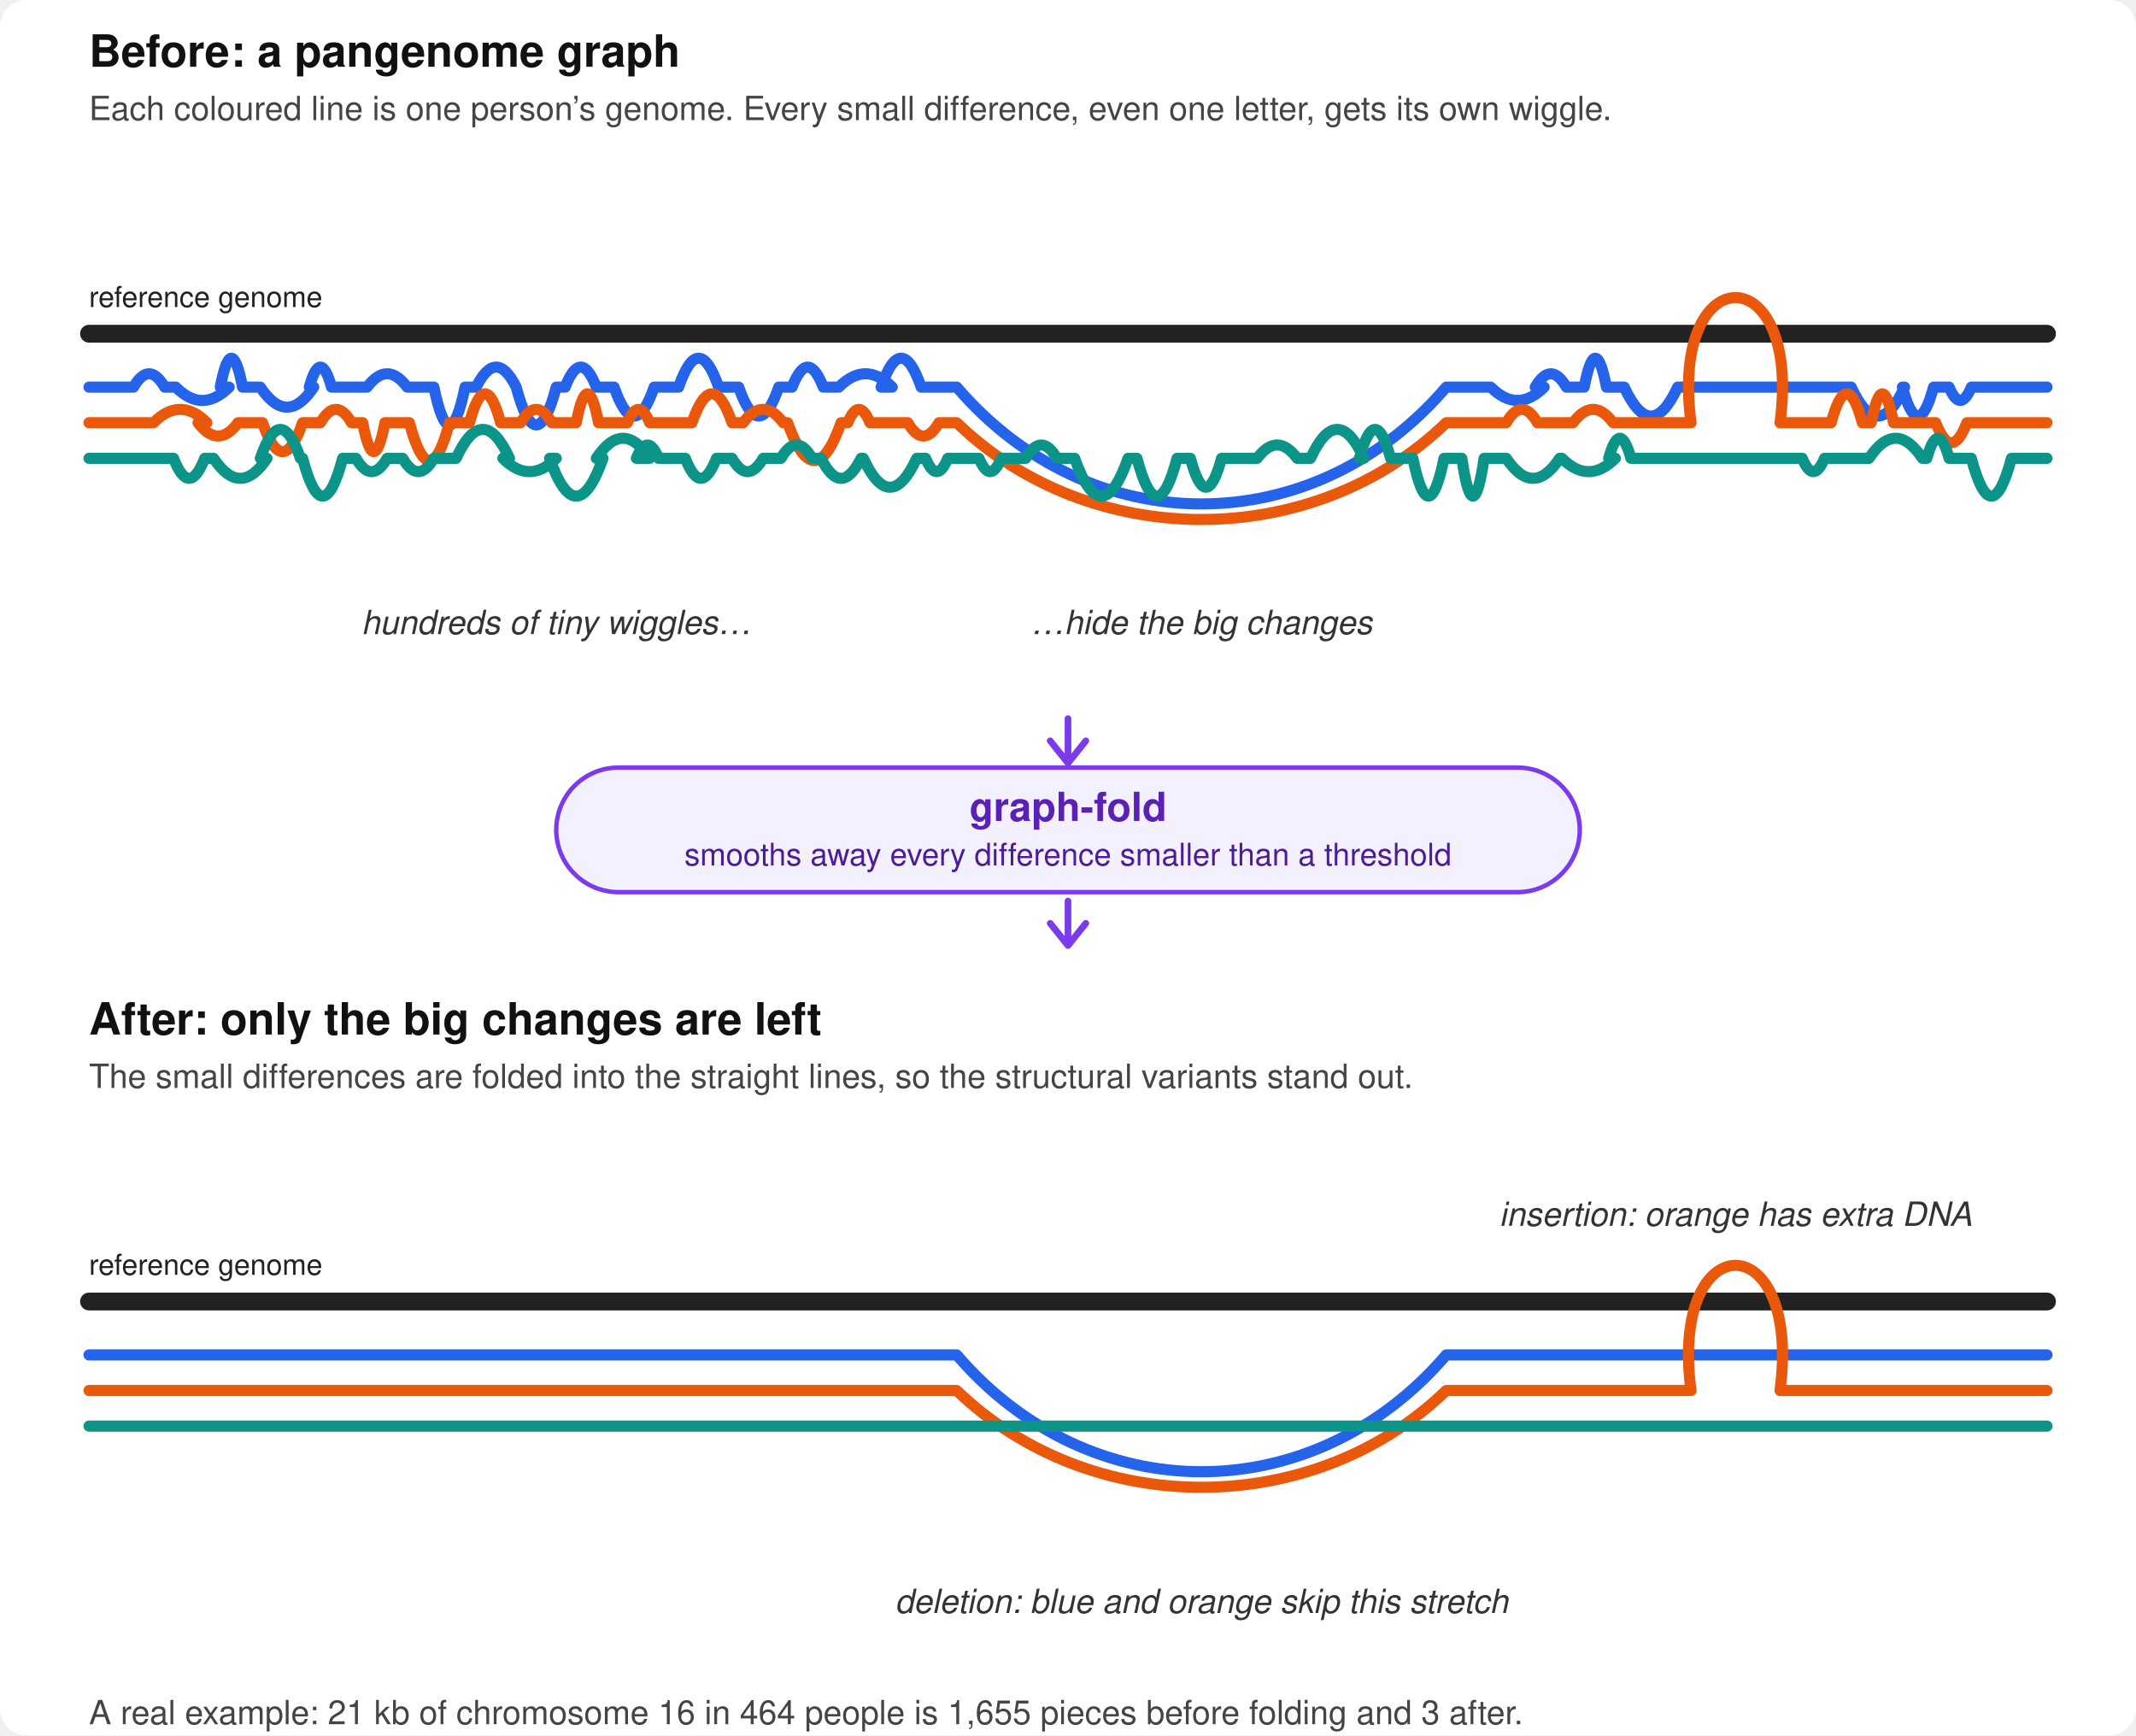
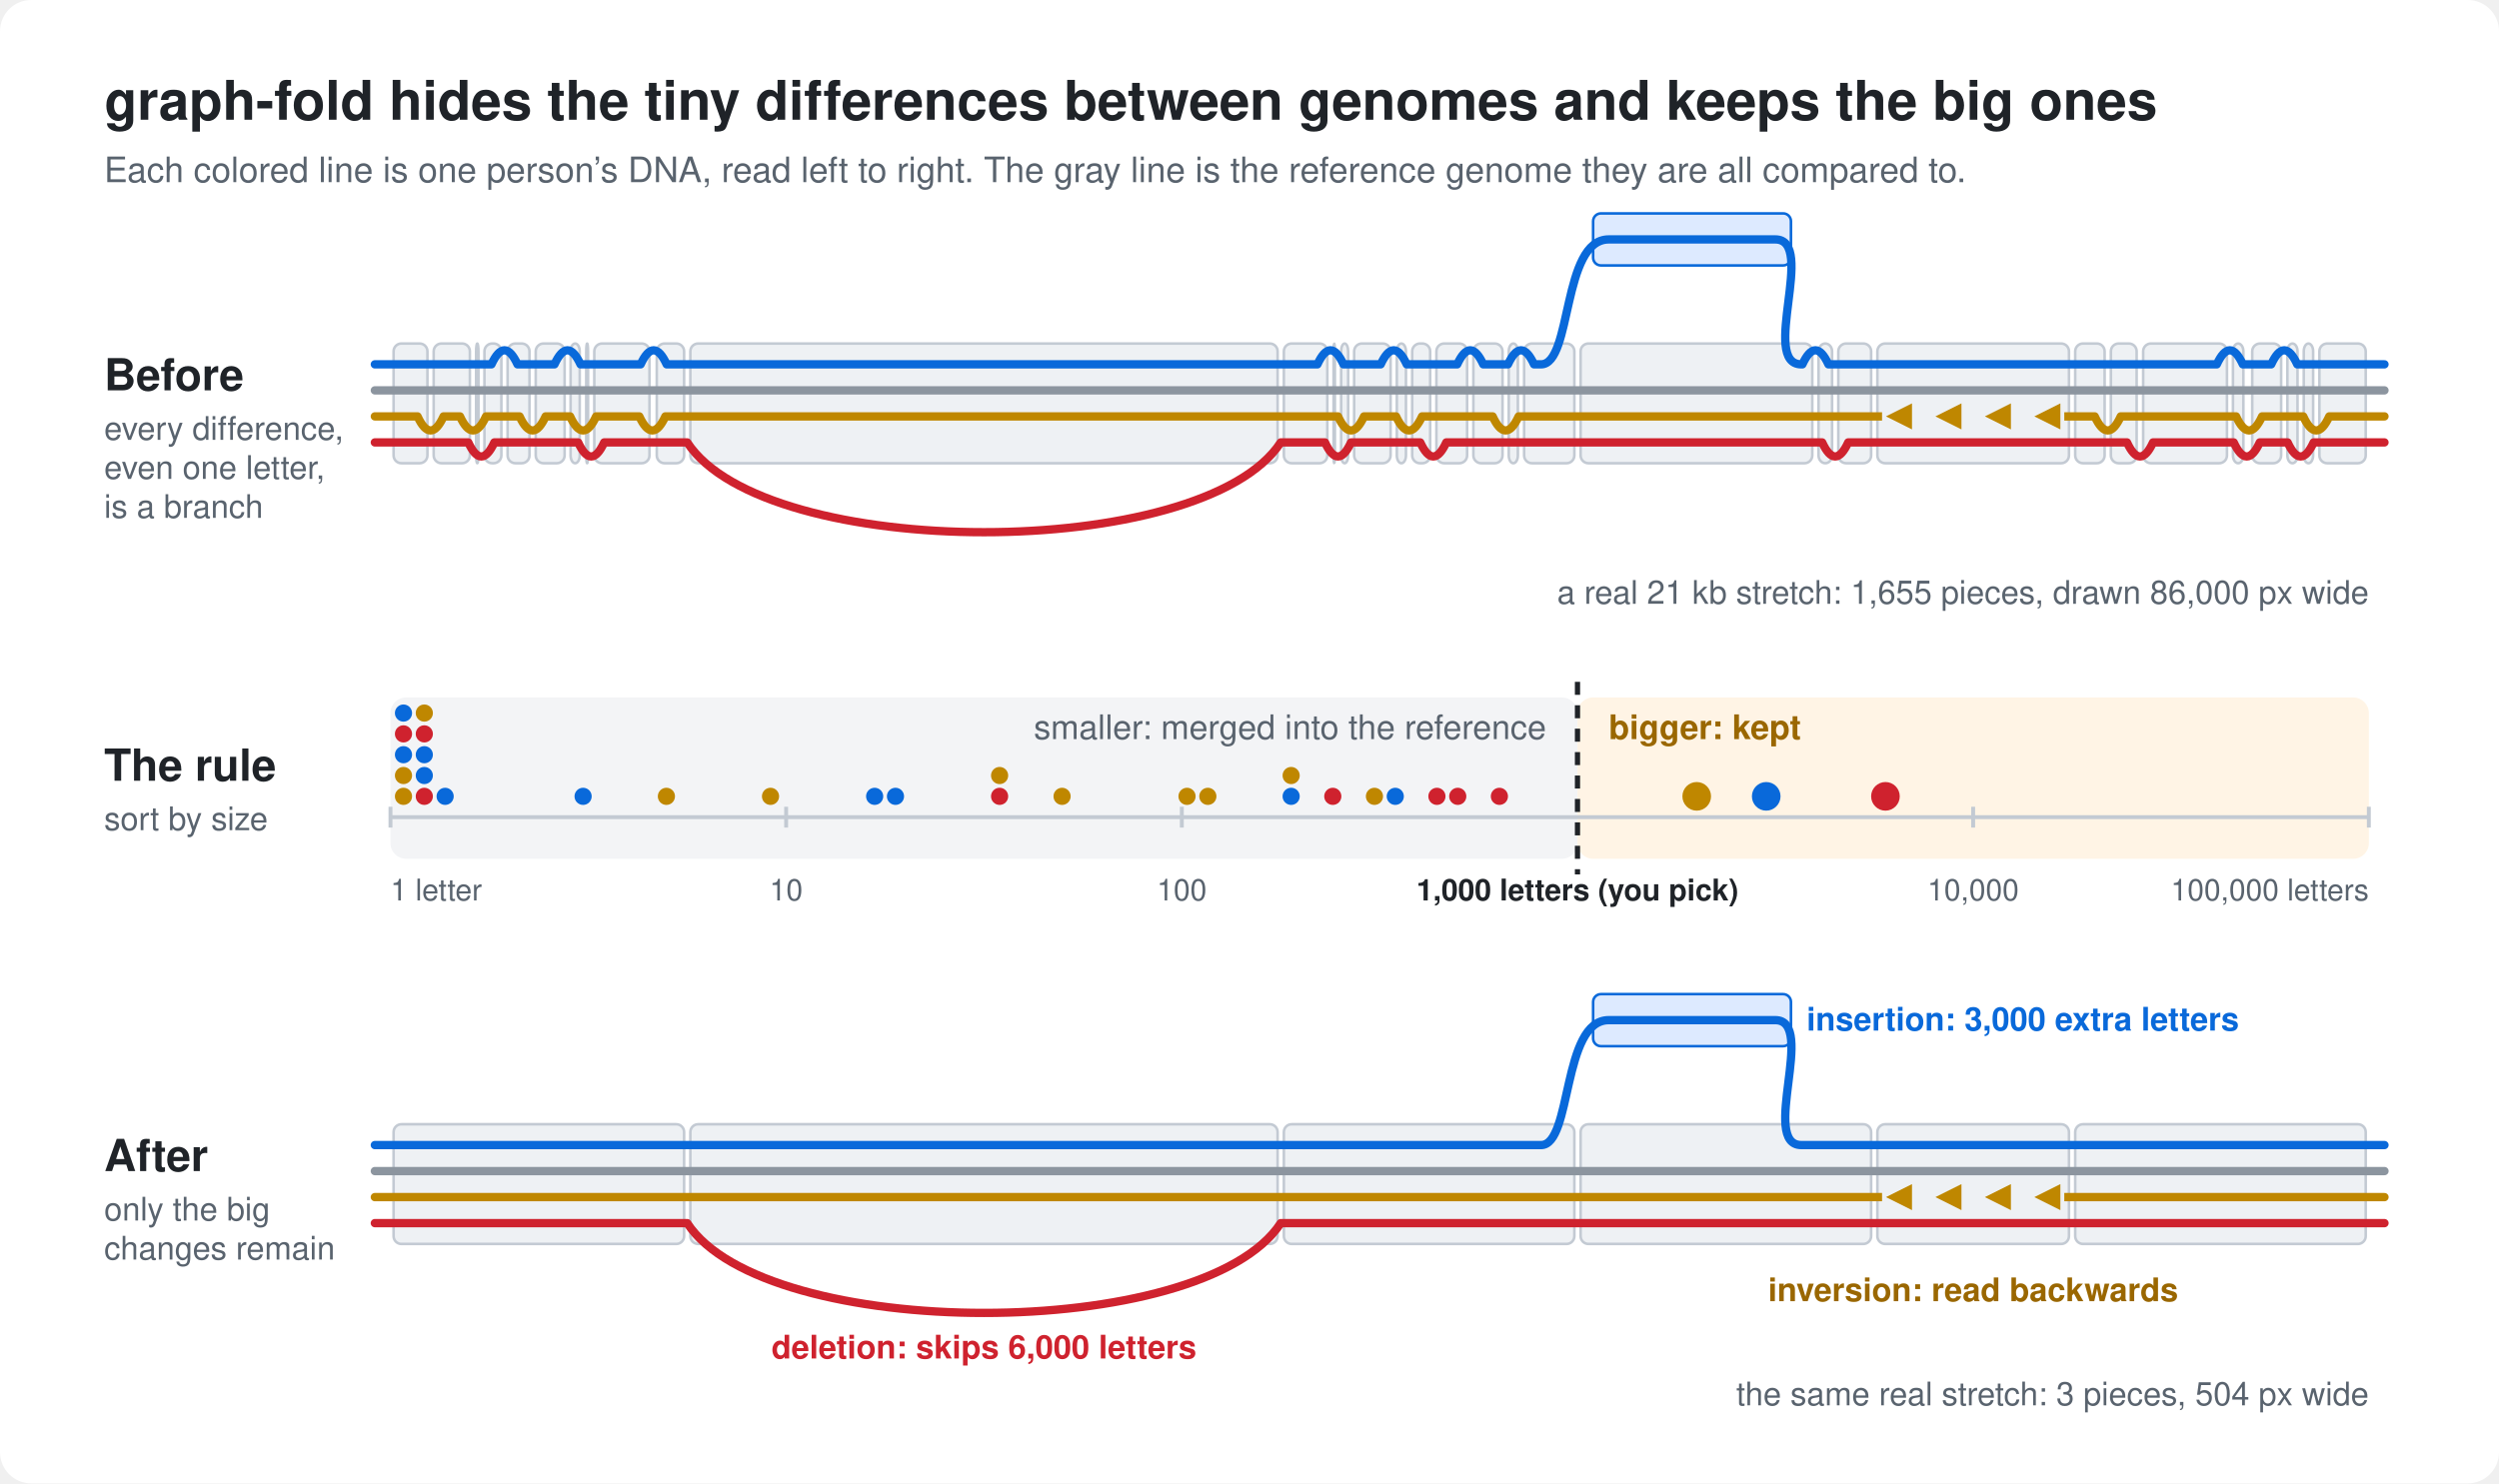
- <svg xmlns="http://www.w3.org/2000/svg" viewBox="0 0 960 780" width="960" height="780" font-family="-apple-system, Segoe UI, Helvetica, Arial, sans-serif">
-   <style>
- .h { font-size: 20px; font-weight: 700; fill: #111 }
- .s { font-size: 15px; fill: #444 }
- .l { font-size: 13px; fill: #222 }
- .n { font-size: 15px; font-style: italic; fill: #333 }
- .pill { fill: #f3f0ff; stroke: #7c3aed; stroke-width: 2 }
- .pt { font-size: 18px; font-weight: 700; fill: #5b21b6 }
- .ps { font-size: 14px; fill: #4c1d95 }
- .arr { fill: none; stroke: #7c3aed; stroke-width: 3; stroke-linecap: round; stroke-linejoin: round }
- </style>
-   <rect width="960" height="780" rx="12" fill="#fff" />
-   <text x="40" y="30" class="h">Before: a pangenome graph</text>
-   <text x="40" y="54" class="s">Each coloured line is one person’s genome. Every small difference, even one letter, gets its own wiggle.</text>
-   <text x="40" y="138" class="l">reference genome</text>
-   <line x1="40" y1="150" x2="920" y2="150" stroke="#222" stroke-width="8" stroke-linecap="round" />
-   <path d="M40 174 L60 174 Q67.0 162 74 174 L79 174 Q91.0 186 103 174 L99 174 Q104.0 148 109 174 L117 174 Q129.0 192 141 174 L139 174 Q144.0 156 149 174 L165 174 Q174.0 162 183 174 L195 174 Q202.0 208 209 174 L214 174 Q223.0 156 232 174 L232 174 Q241.0 208 250 174 L254 174 Q261.0 156 268 174 L276 174 Q285.0 200 294 174 L305 174 Q314.0 148 323 174 L332 174 Q341.0 200 350 174 L356 174 Q363.0 156 370 174 L377 174 Q389.0 162 401 174 L396 174 Q405.0 148 414 174 L430 174 C490 244 590 244 650 174 L670 174 Q682.0 186 694 174 L690 174 Q697.0 162 704 174 L712 174 Q717.0 148 722 174 L730 174 Q742.0 200 754 174 L832 174 Q844.0 200 856 174 L855 174 Q862.0 200 869 174 L876 174 Q881.0 186 886 174 L920 174" fill="none" stroke="#2563eb" stroke-width="5" stroke-linejoin="round" stroke-linecap="round" />
-   <path d="M40 190 L69 190 Q81.0 178 93 190 L89 190 Q98.0 202 107 190 L118 190 Q127.0 216 136 190 L144 190 Q151.0 178 158 190 L163 190 Q168.0 216 173 190 L184 190 Q193.0 224 202 190 L211 190 Q218.0 164 225 190 L234 190 Q241.0 178 248 190 L259 190 Q264.0 164 269 190 L282 190 Q287.0 178 292 190 L311 190 Q320.0 164 329 190 L334 190 Q343.0 178 352 190 L354 190 Q366.0 224 378 190 L381 190 Q386.0 178 391 190 L408 190 Q415.0 202 422 190 L430 190 C490 248 590 248 650 190 L677 190 Q684.0 178 691 190 L707 190 Q716.0 178 725 190 L760 190 C750 115 810 115 800 190 L823 190 Q830.0 164 837 190 L841 190 Q846.0 164 851 190 L870 190 Q877.0 208 884 190 L920 190" fill="none" stroke="#ea580c" stroke-width="5" stroke-linejoin="round" stroke-linecap="round" />
-   <path d="M40 206 L78 206 Q85.0 224 92 206 L96 206 Q108.0 224 120 206 L117 206 Q126.0 180 135 206 L136 206 Q145.0 240 154 206 L160 206 Q167.0 218 174 206 L181 206 Q188.0 218 195 206 L205 206 Q217.0 180 229 206 L226 206 Q238.0 218 250 206 L247 206 Q259.0 240 271 206 L268 206 Q280.0 188 292 206 L286 206 Q291.0 194 296 206 L308 206 Q315.0 224 322 206 L329 206 Q336.0 218 343 206 L351 206 Q358.0 194 365 206 L369 206 Q378.0 224 387 206 L388 206 Q400.0 232 412 206 L416 206 Q421.0 218 426 206 L440 206 Q445.0 218 450 206 L461 206 Q468.0 194 475 206 L483 206 Q495.0 240 507 206 L511 206 Q520.0 240 529 206 L535 206 Q542.0 232 549 206 L565 206 Q574.0 194 583 206 L589 206 Q601.0 180 613 206 L611 206 Q618.0 180 625 206 L635 206 Q642.0 240 649 206 L657 206 Q662.0 240 667 206 L677 206 Q689.0 224 701 206 L702 206 Q714.0 218 726 206 L723 206 Q728.0 188 733 206 L810 206 Q815.0 218 820 206 L840 206 Q852.0 188 864 206 L866 206 Q871.0 188 876 206 L886 206 Q895.0 240 904 206 L920 206" fill="none" stroke="#0d9488" stroke-width="5" stroke-linejoin="round" stroke-linecap="round" />
-   <text x="250" y="285" class="n" text-anchor="middle">hundreds of tiny wiggles…</text>
-   <text x="540" y="285" class="n" text-anchor="middle">…hide the big changes</text>
-   <rect x="250.0" y="345" width="460" height="56" rx="28" class="pill" />
-   <text x="480.0" y="369" class="pt" text-anchor="middle">graph-fold</text>
-   <text x="480.0" y="389" class="ps" text-anchor="middle">smooths away every difference smaller than a threshold</text>
-   <path d="M480.0 323 V341 M472.0 333 L480.0 343 L488.0 333" class="arr" />
-   <path d="M480.0 405 V425 M472.0 415 L480.0 425 L488.0 415" class="arr" />
-   <text x="40" y="465" class="h">After: only the big changes are left</text>
-   <text x="40" y="489" class="s">The small differences are folded into the straight lines, so the structural variants stand out.</text>
-   <text x="40" y="573" class="l">reference genome</text>
-   <line x1="40" y1="585" x2="920" y2="585" stroke="#222" stroke-width="8" stroke-linecap="round" />
-   <path d="M40 609 L430 609 C490 679 590 679 650 609 L920 609" fill="none" stroke="#2563eb" stroke-width="5" stroke-linejoin="round" stroke-linecap="round" />
-   <path d="M40 625 L430 625 C490 683 590 683 650 625 L760 625 C750 550 810 550 800 625 L920 625" fill="none" stroke="#ea580c" stroke-width="5" stroke-linejoin="round" stroke-linecap="round" />
-   <path d="M40 641 L920 641" fill="none" stroke="#0d9488" stroke-width="5" stroke-linejoin="round" stroke-linecap="round" />
-   <text x="40" y="775" class="s">A real example: 21 kb of chromosome 16 in 464 people is 1,655 pieces before folding and 3 after.</text>
-   <text x="540.0" y="725" class="n" text-anchor="middle">deletion: blue and orange skip this stretch</text>
-   <text x="780.0" y="551" class="n" text-anchor="middle">insertion: orange has extra DNA</text>
+ <svg xmlns="http://www.w3.org/2000/svg" width="960" height="570" viewBox="0 0 960 570" font-family="-apple-system, BlinkMacSystemFont, 'Segoe UI', Helvetica, Arial, sans-serif">
+   <rect width="960" height="570" rx="12" fill="#ffffff" />
+   <text x="40.0" y="46.0" font-size="21" fill="#1f2328" font-weight="600" text-anchor="start">graph-fold hides the tiny differences between genomes and keeps the big ones</text>
+   <text x="40.0" y="70.0" font-size="13.5" fill="#59636e" font-weight="400" text-anchor="start">Each colored line is one person’s DNA, read left to right. The gray line is the reference genome they are all compared to.</text>
+   <text x="40.0" y="150.0" font-size="17" fill="#1f2328" font-weight="600" text-anchor="start">Before</text>
+   <text x="40.0" y="169.0" font-size="12.5" fill="#59636e" font-weight="400" text-anchor="start">every difference,</text>
+   <text x="40.0" y="184.0" font-size="12.5" fill="#59636e" font-weight="400" text-anchor="start">even one letter,</text>
+   <text x="40.0" y="199.0" font-size="12.5" fill="#59636e" font-weight="400" text-anchor="start">is a branch</text>
+   <rect x="151.2" y="132" width="13.0" height="46" rx="3" fill="#eef1f4" stroke="#c3cad3" stroke-width="1" />
+   <rect x="166.6" y="132" width="13.9" height="46" rx="3" fill="#eef1f4" stroke="#c3cad3" stroke-width="1" />
+   <rect x="182.9" y="132" width="0.9" height="46" rx="3" fill="#eef1f4" stroke="#c3cad3" stroke-width="1" />
+   <rect x="186.1" y="132" width="6.5" height="46" rx="3" fill="#eef1f4" stroke="#c3cad3" stroke-width="1" />
+   <rect x="195.0" y="132" width="8.4" height="46" rx="3" fill="#eef1f4" stroke="#c3cad3" stroke-width="1" />
+   <rect x="205.8" y="132" width="11.1" height="46" rx="3" fill="#eef1f4" stroke="#c3cad3" stroke-width="1" />
+   <rect x="219.2" y="132" width="3.5" height="46" rx="3" fill="#eef1f4" stroke="#c3cad3" stroke-width="1" />
+   <rect x="225.2" y="132" width="0.7" height="46" rx="3" fill="#eef1f4" stroke="#c3cad3" stroke-width="1" />
+   <rect x="228.3" y="132" width="21.2" height="46" rx="3" fill="#eef1f4" stroke="#c3cad3" stroke-width="1" />
+   <rect x="252.3" y="132" width="10.5" height="46" rx="3" fill="#eef1f4" stroke="#c3cad3" stroke-width="1" />
+   <rect x="265.2" y="132" width="225.6" height="46" rx="3" fill="#eef1f4" stroke="#c3cad3" stroke-width="1" />
+   <rect x="493.2" y="132" width="16.7" height="46" rx="3" fill="#eef1f4" stroke="#c3cad3" stroke-width="1" />
+   <rect x="512.3" y="132" width="0.5" height="46" rx="3" fill="#eef1f4" stroke="#c3cad3" stroke-width="1" />
+   <rect x="515.2" y="132" width="2.7" height="46" rx="3" fill="#eef1f4" stroke="#c3cad3" stroke-width="1" />
+   <rect x="520.2" y="132" width="14.0" height="46" rx="3" fill="#eef1f4" stroke="#c3cad3" stroke-width="1" />
+   <rect x="536.6" y="132" width="3.5" height="46" rx="3" fill="#eef1f4" stroke="#c3cad3" stroke-width="1" />
+   <rect x="542.5" y="132" width="6.9" height="46" rx="3" fill="#eef1f4" stroke="#c3cad3" stroke-width="1" />
+   <rect x="551.8" y="132" width="11.8" height="46" rx="3" fill="#eef1f4" stroke="#c3cad3" stroke-width="1" />
+   <rect x="566.0" y="132" width="11.2" height="46" rx="3" fill="#eef1f4" stroke="#c3cad3" stroke-width="1" />
+   <rect x="579.6" y="132" width="3.5" height="46" rx="3" fill="#eef1f4" stroke="#c3cad3" stroke-width="1" />
+   <rect x="585.5" y="132" width="19.3" height="46" rx="3" fill="#eef1f4" stroke="#c3cad3" stroke-width="1" />
+   <rect x="607.2" y="132" width="89.0" height="46" rx="3" fill="#eef1f4" stroke="#c3cad3" stroke-width="1" />
+   <rect x="698.6" y="132" width="5.2" height="46" rx="3" fill="#eef1f4" stroke="#c3cad3" stroke-width="1" />
+   <rect x="706.2" y="132" width="12.6" height="46" rx="3" fill="#eef1f4" stroke="#c3cad3" stroke-width="1" />
+   <rect x="721.2" y="132" width="73.6" height="46" rx="3" fill="#eef1f4" stroke="#c3cad3" stroke-width="1" />
+   <rect x="797.2" y="132" width="11.3" height="46" rx="3" fill="#eef1f4" stroke="#c3cad3" stroke-width="1" />
+   <rect x="810.9" y="132" width="9.9" height="46" rx="3" fill="#eef1f4" stroke="#c3cad3" stroke-width="1" />
+   <rect x="823.3" y="132" width="32.2" height="46" rx="3" fill="#eef1f4" stroke="#c3cad3" stroke-width="1" />
+   <rect x="857.8" y="132" width="4.0" height="46" rx="3" fill="#eef1f4" stroke="#c3cad3" stroke-width="1" />
+   <rect x="865.2" y="132" width="11.1" height="46" rx="3" fill="#eef1f4" stroke="#c3cad3" stroke-width="1" />
+   <rect x="878.7" y="132" width="3.9" height="46" rx="3" fill="#eef1f4" stroke="#c3cad3" stroke-width="1" />
+   <rect x="885.0" y="132" width="3.6" height="46" rx="3" fill="#eef1f4" stroke="#c3cad3" stroke-width="1" />
+   <rect x="891.0" y="132" width="17.8" height="46" rx="3" fill="#eef1f4" stroke="#c3cad3" stroke-width="1" />
+   <rect x="612.0" y="82" width="76" height="20" rx="3" fill="#ddeaff" stroke="#0969da" stroke-width="1" />
+   <path d="M144,150 L916,150" fill="none" stroke="#8c959f" stroke-width="3.2" stroke-linecap="round" stroke-linejoin="round" />
+   <path d="M144,140 L188.8,140 Q193.8,129.2 198.8,140 L213.0,140 Q218.0,129.2 223.0,140 L246.1,140 Q251.1,129.2 256.1,140 L506.1,140 Q511.1,129.2 516.1,140 L530.4,140 Q535.4,129.2 540.4,140 L559.8,140 Q564.8,129.2 569.8,140 L579.3,140 Q584.3,129.2 589.3,140 L592.0,140 C604.0,140 600.0,92 618.0,92 L682.0,92 C698.0,92 676.0,140 692.0,140 L692.4,140 Q697.4,129.2 702.4,140 L851.6,140 Q856.6,129.2 861.6,140 L872.5,140 Q877.5,129.2 882.5,140 L916,140" fill="none" stroke="#0969da" stroke-width="3.2" stroke-linecap="round" stroke-linejoin="round" />
+   <path d="M144,160 L160.4,160 Q165.4,170.8 170.4,160 L176.7,160 Q181.7,170.8 186.7,160 L199.6,160 Q204.6,170.8 209.6,160 L219.0,160 Q224.0,170.8 229.0,160 L245.6,160 Q250.6,170.8 255.6,160 L514.0,160 Q519.0,170.8 524.0,160 L536.3,160 Q541.3,170.8 546.3,160 L573.4,160 Q578.4,170.8 583.4,160 L804.7,160 Q809.7,170.8 814.7,160 L859.0,160 Q864.0,170.8 869.0,160 L884.8,160 Q889.8,170.8 894.8,160 L916,160" fill="none" stroke="#bf8700" stroke-width="3.2" stroke-linecap="round" stroke-linejoin="round" />
+   <line x1="723.0" y1="160" x2="793.0" y2="160" stroke="#eef1f4" stroke-width="4" />
+   <path d="M734.5,155 L724.5,160 L734.5,165 Z" fill="#bf8700" />
+   <path d="M753.5,155 L743.5,160 L753.5,165 Z" fill="#bf8700" />
+   <path d="M772.5,155 L762.5,160 L772.5,165 Z" fill="#bf8700" />
+   <path d="M791.5,155 L781.5,160 L791.5,165 Z" fill="#bf8700" />
+   <path d="M144,170 L179.9,170 Q184.9,180.8 189.9,170 L222.1,170 Q227.1,180.8 232.1,170 L264.0,170 C294.0,216 462.0,216 492.0,170 L509.0,170 Q514.0,180.8 519.0,170 L545.6,170 Q550.6,180.8 555.6,170 L700.0,170 Q705.0,180.8 710.0,170 L817.1,170 Q822.1,180.8 827.1,170 L858.1,170 Q863.1,180.8 868.1,170 L878.8,170 Q883.8,180.8 888.8,170 L916,170" fill="none" stroke="#cf222e" stroke-width="3.2" stroke-linecap="round" stroke-linejoin="round" />
+   <text x="910.0" y="232.0" font-size="12.5" fill="#59636e" font-weight="400" text-anchor="end">a real 21 kb stretch: 1,655 pieces, drawn 86,000 px wide</text>
+   <text x="40.0" y="300.0" font-size="17" fill="#1f2328" font-weight="600" text-anchor="start">The rule</text>
+   <text x="40.0" y="319.0" font-size="12.5" fill="#59636e" font-weight="400" text-anchor="start">sort by size</text>
+   <rect x="150" y="268" width="456.0" height="62" rx="6" fill="#f3f4f6" />
+   <rect x="606.0" y="268" width="304.0" height="62" rx="6" fill="#fff4e5" />
+   <line x1="150" y1="314" x2="910" y2="314" stroke="#c3cad3" stroke-width="1.5" />
+   <line x1="150.0" y1="310" x2="150.0" y2="318" stroke="#c3cad3" stroke-width="1.5" />
+   <text x="150.0" y="346.0" font-size="11.5" fill="#59636e" font-weight="400" text-anchor="start">1 letter</text>
+   <line x1="302.0" y1="310" x2="302.0" y2="318" stroke="#c3cad3" stroke-width="1.5" />
+   <text x="302.0" y="346.0" font-size="11.5" fill="#59636e" font-weight="400" text-anchor="middle">10</text>
+   <line x1="454.0" y1="310" x2="454.0" y2="318" stroke="#c3cad3" stroke-width="1.5" />
+   <text x="454.0" y="346.0" font-size="11.5" fill="#59636e" font-weight="400" text-anchor="middle">100</text>
+   <line x1="758.0" y1="310" x2="758.0" y2="318" stroke="#c3cad3" stroke-width="1.5" />
+   <text x="758.0" y="346.0" font-size="11.5" fill="#59636e" font-weight="400" text-anchor="middle">10,000</text>
+   <line x1="910.0" y1="310" x2="910.0" y2="318" stroke="#c3cad3" stroke-width="1.5" />
+   <text x="910.0" y="346.0" font-size="11.5" fill="#59636e" font-weight="400" text-anchor="end">100,000 letters</text>
+   <circle cx="155.0" cy="306.0" r="3.3" fill="#bf8700" />
+   <circle cx="155.0" cy="298.0" r="3.3" fill="#bf8700" />
+   <circle cx="155.0" cy="290.0" r="3.3" fill="#0969da" />
+   <circle cx="155.0" cy="282.0" r="3.3" fill="#cf222e" />
+   <circle cx="155.0" cy="274.0" r="3.3" fill="#0969da" />
+   <circle cx="163.0" cy="306.0" r="3.3" fill="#cf222e" />
+   <circle cx="163.0" cy="298.0" r="3.3" fill="#0969da" />
+   <circle cx="163.0" cy="290.0" r="3.3" fill="#0969da" />
+   <circle cx="163.0" cy="282.0" r="3.3" fill="#cf222e" />
+   <circle cx="163.0" cy="274.0" r="3.3" fill="#bf8700" />
+   <circle cx="171.0" cy="306.0" r="3.3" fill="#0969da" />
+   <circle cx="224.0" cy="306.0" r="3.3" fill="#0969da" />
+   <circle cx="256.0" cy="306.0" r="3.3" fill="#bf8700" />
+   <circle cx="296.0" cy="306.0" r="3.3" fill="#bf8700" />
+   <circle cx="336.0" cy="306.0" r="3.3" fill="#0969da" />
+   <circle cx="344.0" cy="306.0" r="3.3" fill="#0969da" />
+   <circle cx="384.0" cy="306.0" r="3.3" fill="#cf222e" />
+   <circle cx="384.0" cy="298.0" r="3.3" fill="#bf8700" />
+   <circle cx="408.0" cy="306.0" r="3.3" fill="#bf8700" />
+   <circle cx="456.0" cy="306.0" r="3.3" fill="#bf8700" />
+   <circle cx="464.0" cy="306.0" r="3.3" fill="#bf8700" />
+   <circle cx="496.0" cy="306.0" r="3.3" fill="#0969da" />
+   <circle cx="496.0" cy="298.0" r="3.3" fill="#bf8700" />
+   <circle cx="512.0" cy="306.0" r="3.3" fill="#cf222e" />
+   <circle cx="528.0" cy="306.0" r="3.3" fill="#bf8700" />
+   <circle cx="536.0" cy="306.0" r="3.3" fill="#0969da" />
+   <circle cx="552.0" cy="306.0" r="3.3" fill="#cf222e" />
+   <circle cx="560.0" cy="306.0" r="3.3" fill="#cf222e" />
+   <circle cx="576.0" cy="306.0" r="3.3" fill="#cf222e" />
+   <circle cx="724.3" cy="306" r="5.5" fill="#cf222e" />
+   <circle cx="678.5" cy="306" r="5.5" fill="#0969da" />
+   <circle cx="651.8" cy="306" r="5.5" fill="#bf8700" />
+   <line x1="606.0" y1="262" x2="606.0" y2="336" stroke="#1f2328" stroke-width="2" stroke-dasharray="5 4" />
+   <text x="606.0" y="346.0" font-size="11.5" fill="#1f2328" font-weight="600" text-anchor="middle">1,000 letters (you pick)</text>
+   <text x="594.0" y="284.0" font-size="13" fill="#59636e" font-weight="400" text-anchor="end">smaller: merged into the reference</text>
+   <text x="618.0" y="284.0" font-size="13" fill="#9a6700" font-weight="600" text-anchor="start">bigger: kept</text>
+   <text x="40.0" y="450.0" font-size="17" fill="#1f2328" font-weight="600" text-anchor="start">After</text>
+   <text x="40.0" y="469.0" font-size="12.5" fill="#59636e" font-weight="400" text-anchor="start">only the big</text>
+   <text x="40.0" y="484.0" font-size="12.5" fill="#59636e" font-weight="400" text-anchor="start">changes remain</text>
+   <rect x="151.2" y="432" width="111.6" height="46" rx="3" fill="#eef1f4" stroke="#c3cad3" stroke-width="1" />
+   <rect x="265.2" y="432" width="225.6" height="46" rx="3" fill="#eef1f4" stroke="#c3cad3" stroke-width="1" />
+   <rect x="493.2" y="432" width="111.6" height="46" rx="3" fill="#eef1f4" stroke="#c3cad3" stroke-width="1" />
+   <rect x="607.2" y="432" width="111.6" height="46" rx="3" fill="#eef1f4" stroke="#c3cad3" stroke-width="1" />
+   <rect x="721.2" y="432" width="73.6" height="46" rx="3" fill="#eef1f4" stroke="#c3cad3" stroke-width="1" />
+   <rect x="797.2" y="432" width="111.6" height="46" rx="3" fill="#eef1f4" stroke="#c3cad3" stroke-width="1" />
+   <rect x="612.0" y="382" width="76" height="20" rx="3" fill="#ddeaff" stroke="#0969da" stroke-width="1" />
+   <path d="M144,450 L916,450" fill="none" stroke="#8c959f" stroke-width="3.2" stroke-linecap="round" stroke-linejoin="round" />
+   <path d="M144,440 L592.0,440 C604.0,440 600.0,392 618.0,392 L682.0,392 C698.0,392 676.0,440 692.0,440 L916,440" fill="none" stroke="#0969da" stroke-width="3.2" stroke-linecap="round" stroke-linejoin="round" />
+   <path d="M144,460 L916,460" fill="none" stroke="#bf8700" stroke-width="3.2" stroke-linecap="round" stroke-linejoin="round" />
+   <line x1="723.0" y1="460" x2="793.0" y2="460" stroke="#eef1f4" stroke-width="4" />
+   <path d="M734.5,455 L724.5,460 L734.5,465 Z" fill="#bf8700" />
+   <path d="M753.5,455 L743.5,460 L753.5,465 Z" fill="#bf8700" />
+   <path d="M772.5,455 L762.5,460 L772.5,465 Z" fill="#bf8700" />
+   <path d="M791.5,455 L781.5,460 L791.5,465 Z" fill="#bf8700" />
+   <path d="M144,470 L264.0,470 C294.0,516 462.0,516 492.0,470 L916,470" fill="none" stroke="#cf222e" stroke-width="3.2" stroke-linecap="round" stroke-linejoin="round" />
+   <text x="694.0" y="396.0" font-size="12.5" fill="#0969da" font-weight="600" text-anchor="start">insertion: 3,000 extra letters</text>
+   <text x="378.0" y="522.0" font-size="12.5" fill="#cf222e" font-weight="600" text-anchor="middle">deletion: skips 6,000 letters</text>
+   <text x="758.0" y="500.0" font-size="12.5" fill="#9a6700" font-weight="600" text-anchor="middle">inversion: read backwards</text>
+   <text x="910.0" y="540.0" font-size="12.5" fill="#59636e" font-weight="400" text-anchor="end">the same real stretch: 3 pieces, 504 px wide</text>
</svg>
